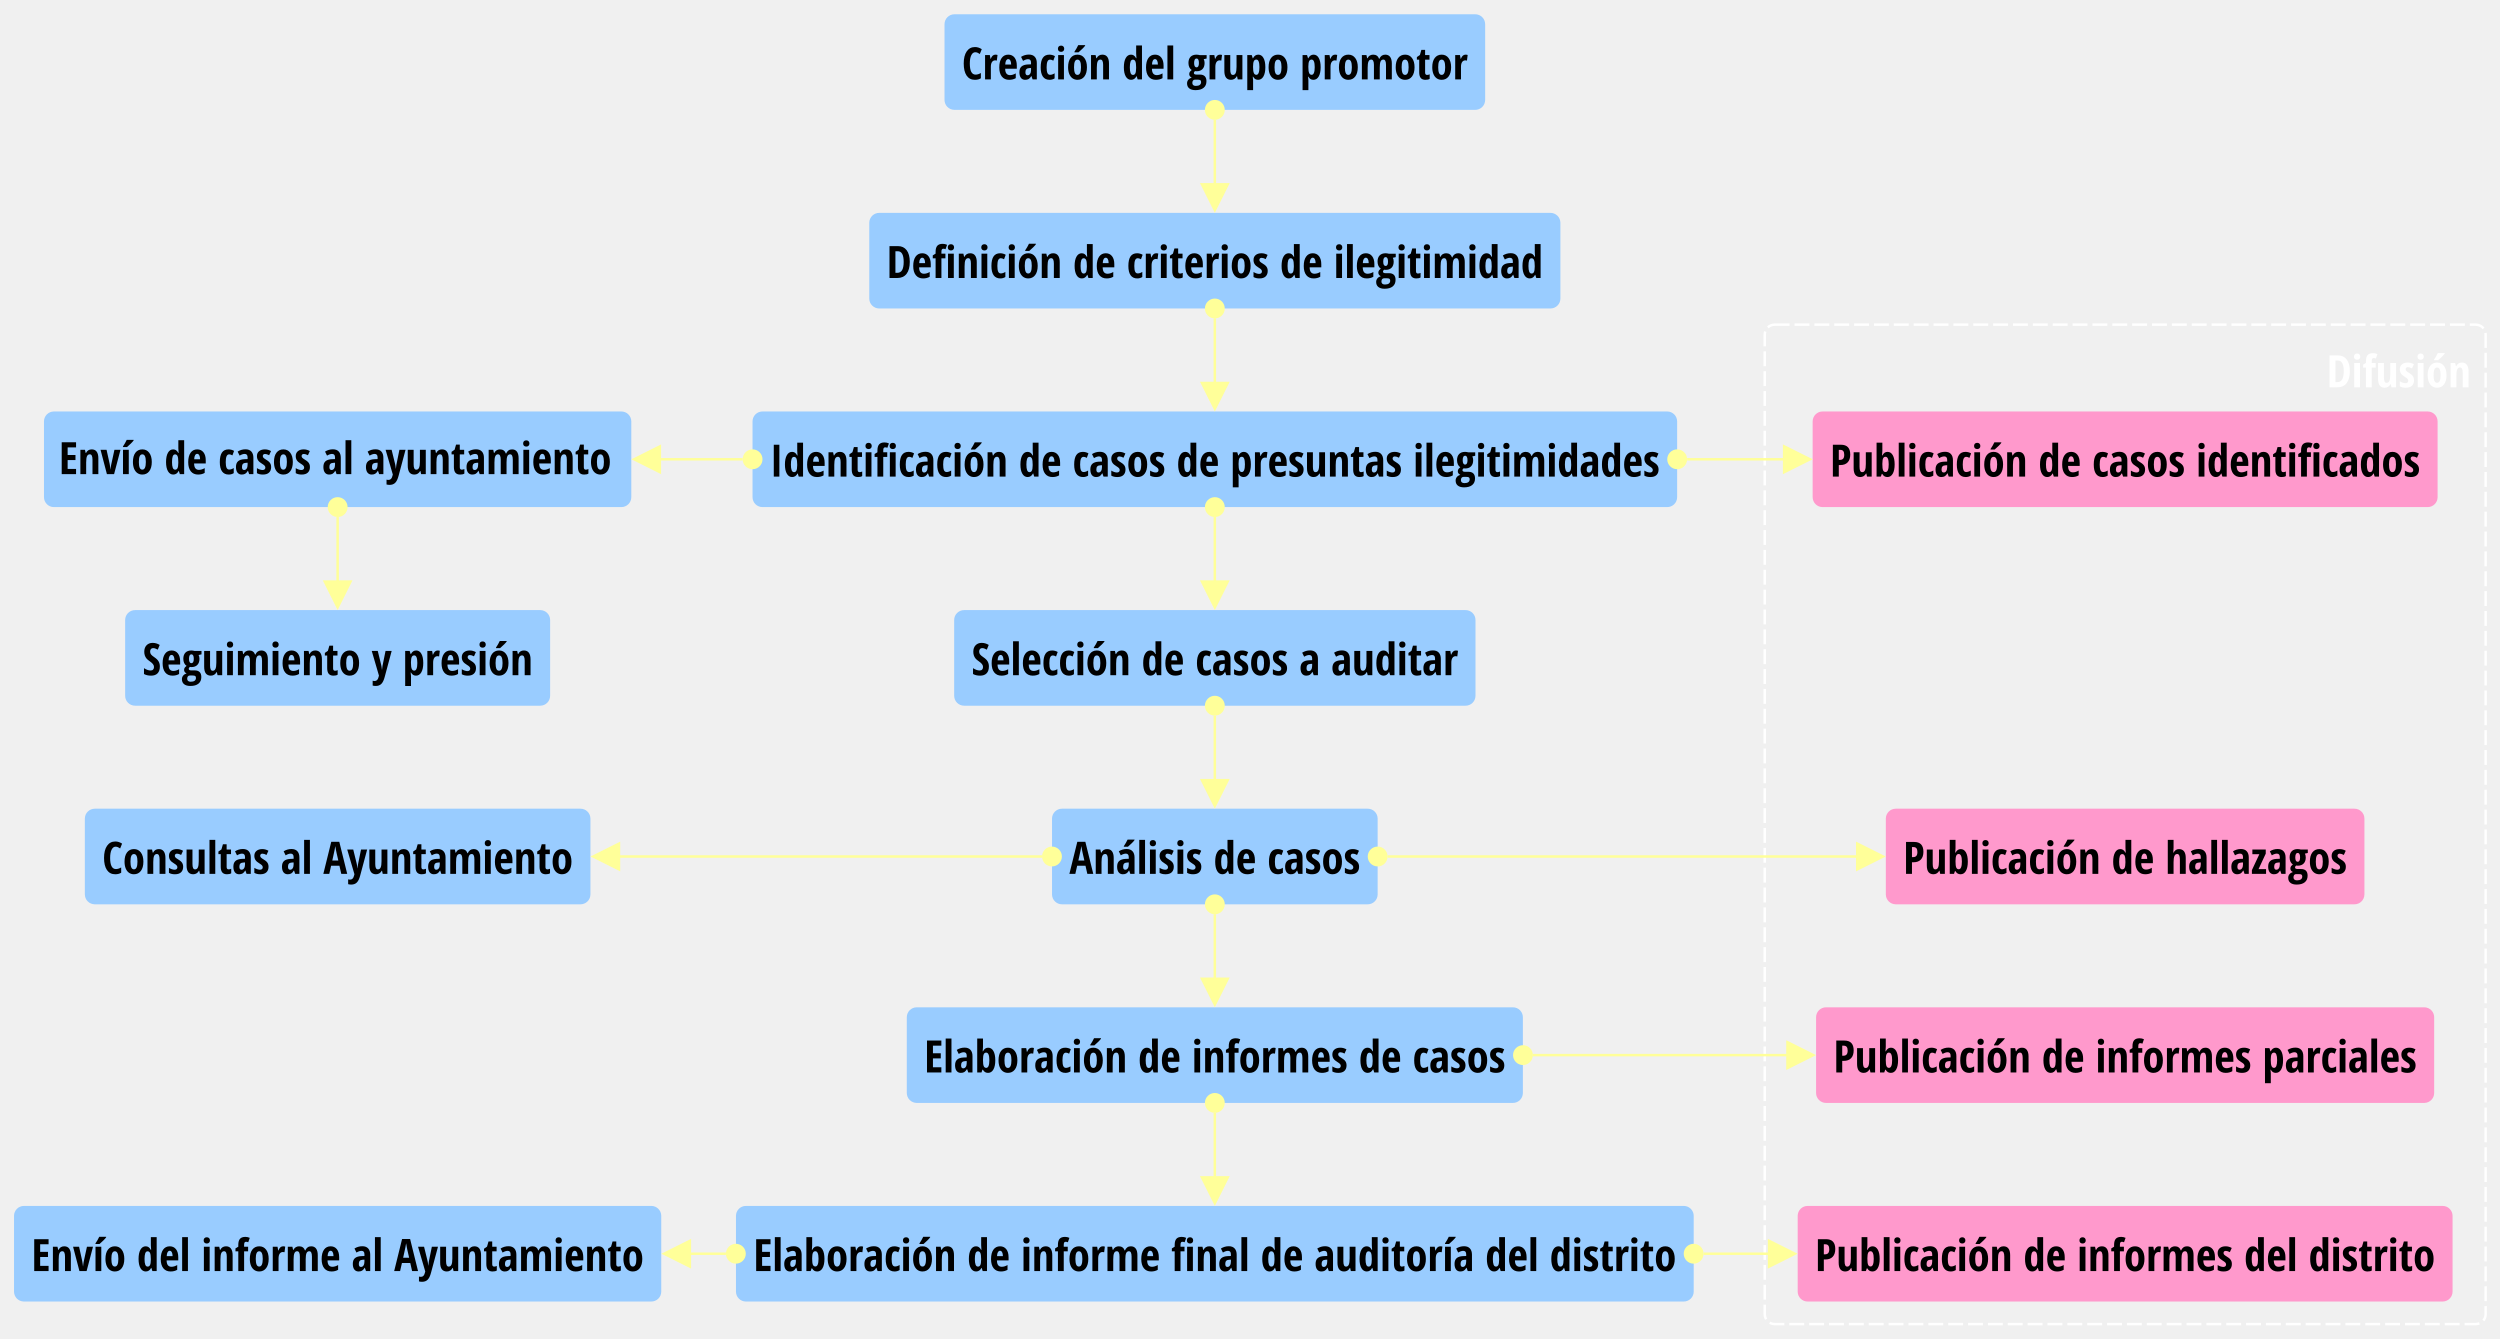
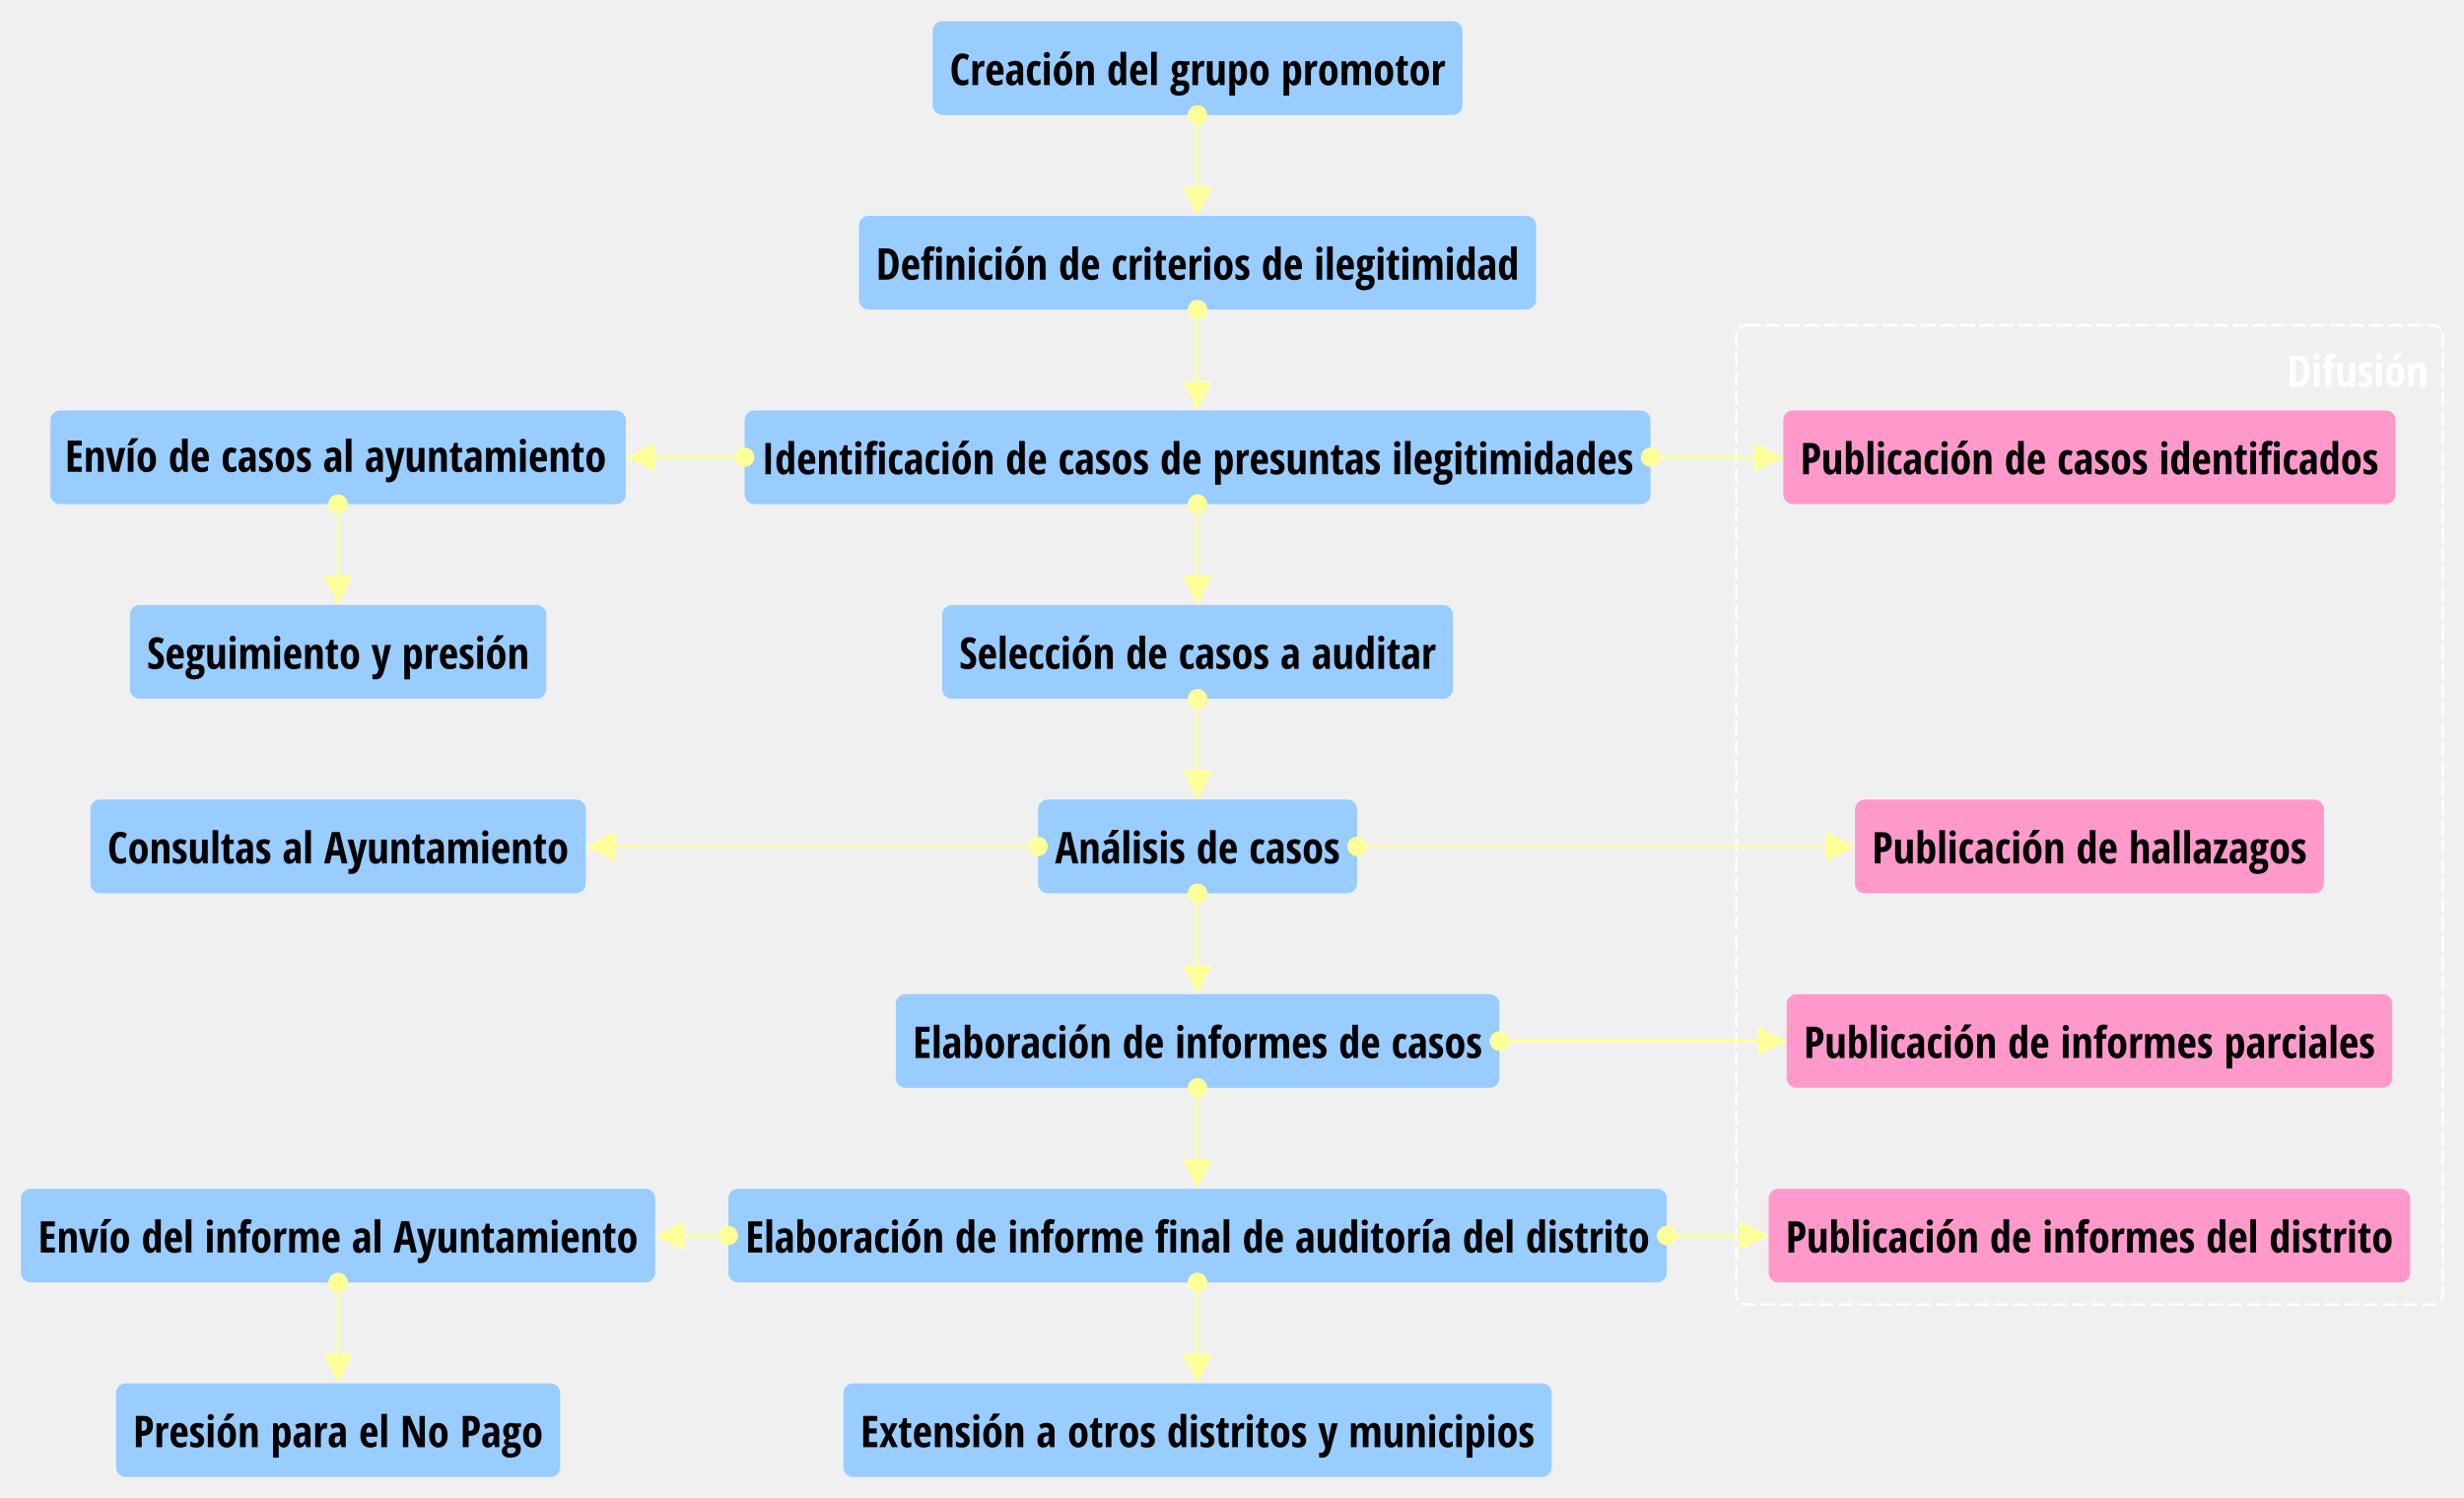
- <svg xmlns="http://www.w3.org/2000/svg" xmlns:xlink="http://www.w3.org/1999/xlink" fill-opacity="1" color-rendering="auto" color-interpolation="auto" text-rendering="auto" stroke="black" stroke-linecap="square" width="1007" stroke-miterlimit="10" shape-rendering="auto" stroke-opacity="1" fill="black" stroke-dasharray="none" font-weight="normal" stroke-width="1" height="539" font-family="'Dialog'" font-style="normal" stroke-linejoin="miter" font-size="12px" stroke-dashoffset="0" image-rendering="auto">
+ <svg xmlns="http://www.w3.org/2000/svg" xmlns:xlink="http://www.w3.org/1999/xlink" fill-opacity="1" color-rendering="auto" color-interpolation="auto" text-rendering="auto" stroke="black" stroke-linecap="square" width="640" stroke-miterlimit="10" shape-rendering="auto" stroke-opacity="1" fill="black" stroke-dasharray="none" font-weight="normal" stroke-width="1" height="389" font-family="'Dialog'" font-style="normal" stroke-linejoin="miter" font-size="12px" stroke-dashoffset="0" image-rendering="auto">
  <defs id="genericDefs" />
  <g>
    <defs id="defs1">
      <clipPath clipPathUnits="userSpaceOnUse" id="clipPath1">
-         <path d="M0 0 L1007 0 L1007 539 L0 539 L0 0 Z" />
+         <path d="M0 0 L640 0 L640 389 L0 389 L0 0 Z" />
      </clipPath>
      <clipPath clipPathUnits="userSpaceOnUse" id="clipPath2">
-         <path d="M0 0 L0 17 L702 17 L702 0 Z" />
+         <path d="M-219 132 L794 132 L794 747.714 L-219 747.714 L-219 132 Z" />
      </clipPath>
    </defs>
    <g id="y.node.0">
      <g>
-         <g stroke-linecap="butt" font-size="18px" transform="matrix(1,0,0,1,216,-135)" fill="white" text-rendering="geometricPrecision" font-family="'Open Sans Condensed'" shape-rendering="geometricPrecision" stroke="white" stroke-miterlimit="1.45">
+         <g stroke-linecap="butt" font-size="18px" transform="matrix(0.6318,0,0,0.6318,138.3613,-83.3959)" fill="white" text-rendering="geometricPrecision" font-family="'Open Sans Condensed'" shape-rendering="geometricPrecision" stroke="white" stroke-miterlimit="1.45">
          <text x="721.206" xml:space="preserve" y="291.009" stroke="none">Difusión</text>
        </g>
      </g>
-       <g stroke-linecap="butt" transform="matrix(1,0,0,1,216,-135)" fill="white" text-rendering="geometricPrecision" shape-rendering="geometricPrecision" stroke-dasharray="6,2" stroke="white" stroke-miterlimit="1.45">
+       <g stroke-linecap="butt" transform="matrix(0.6318,0,0,0.6318,138.3613,-83.3959)" fill="white" text-rendering="geometricPrecision" shape-rendering="geometricPrecision" stroke-dasharray="6,2" stroke="white" stroke-miterlimit="1.45">
        <rect x="494.836" y="265.769" fill="none" width="290.386" rx="4" ry="4" height="402.574" />
      </g>
    </g>
    <g id="y.node.1">
-       <a target="_blank" xlink:type="simple" xlink:href="http://pacd-madrid.github.io/presentacion-pacd" xlink:show="new">
-         <g fill="rgb(153,204,255)" text-rendering="geometricPrecision" shape-rendering="geometricPrecision" transform="matrix(1,0,0,1,216,-135)" stroke="rgb(153,204,255)">
-           <rect x="164.453" y="140.744" width="217.766" rx="4" ry="4" height="38.513" stroke="none" />
-         </g>
-         <g>
-           <g font-size="18px" stroke-linecap="butt" transform="matrix(1,0,0,1,216,-135)" text-rendering="geometricPrecision" font-family="'Open Sans Condensed'" shape-rendering="geometricPrecision" stroke-miterlimit="1.45">
-             <text x="171.453" xml:space="preserve" y="166.983" stroke="none">Creación del grupo promotor</text>
+       <a target="_blank" xlink:type="simple" xlink:href="http://pacd-madrid.github.io/metodologia-distritos/index.html#/slide-4" xlink:show="new">
+         <g fill="rgb(153,204,255)" text-rendering="geometricPrecision" shape-rendering="geometricPrecision" transform="matrix(0.6318,0,0,0.6318,138.3613,-83.3959)" stroke="rgb(153,204,255)">
+           <rect x="164.453" y="140.744" clip-path="url(#clipPath2)" width="217.766" rx="4" ry="4" height="38.513" stroke="none" />
+         </g>
+         <g>
+           <g font-size="18px" stroke-linecap="butt" transform="matrix(0.6318,0,0,0.6318,138.3613,-83.3959)" text-rendering="geometricPrecision" font-family="'Open Sans Condensed'" shape-rendering="geometricPrecision" stroke-miterlimit="1.45">
+             <text x="171.453" xml:space="preserve" y="166.983" clip-path="url(#clipPath2)" stroke="none">Creación del grupo promotor</text>
          </g>
        </g>
        <g />
      </a>
    </g>
    <g id="y.node.2">
-       <g fill="rgb(153,204,255)" text-rendering="geometricPrecision" shape-rendering="geometricPrecision" transform="matrix(1,0,0,1,216,-135)" stroke="rgb(153,204,255)">
-         <rect x="87.118" y="300.744" width="372.435" rx="4" ry="4" height="38.513" stroke="none" />
-       </g>
-       <g>
-         <g font-size="18px" stroke-linecap="butt" transform="matrix(1,0,0,1,216,-135)" text-rendering="geometricPrecision" font-family="'Open Sans Condensed'" shape-rendering="geometricPrecision" stroke-miterlimit="1.45">
-           <text x="94.118" xml:space="preserve" y="326.983" stroke="none">Identificación de casos de presuntas ilegitimidades</text>
-         </g>
-       </g>
+       <a target="_blank" xlink:type="simple" xlink:href="http://pacd-madrid.github.io/metodologia-distritos/index.html#/slide-6" xlink:show="new">
+         <g fill="rgb(153,204,255)" text-rendering="geometricPrecision" shape-rendering="geometricPrecision" transform="matrix(0.6318,0,0,0.6318,138.3613,-83.3959)" stroke="rgb(153,204,255)">
+           <rect x="87.118" y="300.744" width="372.435" rx="4" ry="4" height="38.513" stroke="none" />
+         </g>
+         <g>
+           <g font-size="18px" stroke-linecap="butt" transform="matrix(0.6318,0,0,0.6318,138.3613,-83.3959)" text-rendering="geometricPrecision" font-family="'Open Sans Condensed'" shape-rendering="geometricPrecision" stroke-miterlimit="1.45">
+             <text x="94.118" xml:space="preserve" y="326.983" stroke="none">Identificación de casos de presuntas ilegitimidades</text>
+           </g>
+         </g>
+       </a>
    </g>
    <g id="y.node.3">
-       <g fill="rgb(153,204,255)" text-rendering="geometricPrecision" shape-rendering="geometricPrecision" transform="matrix(1,0,0,1,216,-135)" stroke="rgb(153,204,255)">
-         <rect x="134.144" y="220.744" width="278.384" rx="4" ry="4" height="38.513" stroke="none" />
-       </g>
-       <g>
-         <g font-size="18px" stroke-linecap="butt" transform="matrix(1,0,0,1,216,-135)" text-rendering="geometricPrecision" font-family="'Open Sans Condensed'" shape-rendering="geometricPrecision" stroke-miterlimit="1.45">
-           <text x="141.144" xml:space="preserve" y="246.983" stroke="none">Definición de criterios de ilegitimidad</text>
-         </g>
-       </g>
+       <a target="_blank" xlink:type="simple" xlink:href="http://pacd-madrid.github.io/metodologia-distritos/index.html#/slide-5" xlink:show="new">
+         <g fill="rgb(153,204,255)" text-rendering="geometricPrecision" shape-rendering="geometricPrecision" transform="matrix(0.6318,0,0,0.6318,138.3613,-83.3959)" stroke="rgb(153,204,255)">
+           <rect x="134.144" y="220.744" width="278.384" rx="4" ry="4" height="38.513" stroke="none" />
+         </g>
+         <g>
+           <g font-size="18px" stroke-linecap="butt" transform="matrix(0.6318,0,0,0.6318,138.3613,-83.3959)" text-rendering="geometricPrecision" font-family="'Open Sans Condensed'" shape-rendering="geometricPrecision" stroke-miterlimit="1.45">
+             <text x="141.144" xml:space="preserve" y="246.983" stroke="none">Definición de criterios de ilegitimidad</text>
+           </g>
+         </g>
+       </a>
    </g>
    <g id="y.node.4">
-       <g fill="rgb(153,204,255)" text-rendering="geometricPrecision" shape-rendering="geometricPrecision" transform="matrix(1,0,0,1,216,-135)" stroke="rgb(153,204,255)">
-         <rect x="168.342" y="380.744" width="209.987" rx="4" ry="4" height="38.513" stroke="none" />
-       </g>
-       <g>
-         <g font-size="18px" stroke-linecap="butt" transform="matrix(1,0,0,1,216,-135)" text-rendering="geometricPrecision" font-family="'Open Sans Condensed'" shape-rendering="geometricPrecision" stroke-miterlimit="1.45">
-           <text x="175.342" xml:space="preserve" y="406.983" stroke="none">Selección de casos a auditar</text>
-         </g>
-       </g>
+       <a target="_blank" xlink:type="simple" xlink:href="http://pacd-madrid.github.io/metodologia-distritos/index.html#/slide-7" xlink:show="new">
+         <g fill="rgb(153,204,255)" text-rendering="geometricPrecision" shape-rendering="geometricPrecision" transform="matrix(0.6318,0,0,0.6318,138.3613,-83.3959)" stroke="rgb(153,204,255)">
+           <rect x="168.342" y="380.744" width="209.987" rx="4" ry="4" height="38.513" stroke="none" />
+         </g>
+         <g>
+           <g font-size="18px" stroke-linecap="butt" transform="matrix(0.6318,0,0,0.6318,138.3613,-83.3959)" text-rendering="geometricPrecision" font-family="'Open Sans Condensed'" shape-rendering="geometricPrecision" stroke-miterlimit="1.45">
+             <text x="175.342" xml:space="preserve" y="406.983" stroke="none">Selección de casos a auditar</text>
+           </g>
+         </g>
+       </a>
    </g>
    <g id="y.node.5">
-       <g fill="rgb(153,204,255)" text-rendering="geometricPrecision" shape-rendering="geometricPrecision" transform="matrix(1,0,0,1,216,-135)" stroke="rgb(153,204,255)">
-         <rect x="207.752" y="460.744" width="131.167" rx="4" ry="4" height="38.513" stroke="none" />
-       </g>
-       <g>
-         <g font-size="18px" stroke-linecap="butt" transform="matrix(1,0,0,1,216,-135)" text-rendering="geometricPrecision" font-family="'Open Sans Condensed'" shape-rendering="geometricPrecision" stroke-miterlimit="1.45">
-           <text x="214.752" xml:space="preserve" y="486.983" stroke="none">Análisis de casos</text>
-         </g>
-       </g>
+       <a target="_blank" xlink:type="simple" xlink:href="http://pacd-madrid.github.io/metodologia-distritos/index.html#/slide-8" xlink:show="new">
+         <g fill="rgb(153,204,255)" text-rendering="geometricPrecision" shape-rendering="geometricPrecision" transform="matrix(0.6318,0,0,0.6318,138.3613,-83.3959)" stroke="rgb(153,204,255)">
+           <rect x="207.752" y="460.744" width="131.167" rx="4" ry="4" height="38.513" stroke="none" />
+         </g>
+         <g>
+           <g font-size="18px" stroke-linecap="butt" transform="matrix(0.6318,0,0,0.6318,138.3613,-83.3959)" text-rendering="geometricPrecision" font-family="'Open Sans Condensed'" shape-rendering="geometricPrecision" stroke-miterlimit="1.45">
+             <text x="214.752" xml:space="preserve" y="486.983" stroke="none">Análisis de casos</text>
+           </g>
+         </g>
+       </a>
    </g>
    <g id="y.node.6">
-       <g fill="rgb(153,204,255)" text-rendering="geometricPrecision" shape-rendering="geometricPrecision" transform="matrix(1,0,0,1,216,-135)" stroke="rgb(153,204,255)">
+       <g fill="rgb(153,204,255)" text-rendering="geometricPrecision" shape-rendering="geometricPrecision" transform="matrix(0.6318,0,0,0.6318,138.3613,-83.3959)" stroke="rgb(153,204,255)">
        <rect x="-198.287" y="300.744" width="236.574" rx="4" ry="4" height="38.513" stroke="none" />
      </g>
      <g>
-         <g font-size="18px" stroke-linecap="butt" transform="matrix(1,0,0,1,216,-135)" text-rendering="geometricPrecision" font-family="'Open Sans Condensed'" shape-rendering="geometricPrecision" stroke-miterlimit="1.45">
+         <g font-size="18px" stroke-linecap="butt" transform="matrix(0.6318,0,0,0.6318,138.3613,-83.3959)" text-rendering="geometricPrecision" font-family="'Open Sans Condensed'" shape-rendering="geometricPrecision" stroke-miterlimit="1.45">
          <text x="-192.287" xml:space="preserve" y="325.983" stroke="none">Envío de casos al ayuntamiento</text>
        </g>
      </g>
    </g>
    <g id="y.node.7">
-       <g fill="rgb(153,204,255)" text-rendering="geometricPrecision" shape-rendering="geometricPrecision" transform="matrix(1,0,0,1,216,-135)" stroke="rgb(153,204,255)">
-         <rect x="149.256" y="540.744" width="248.158" rx="4" ry="4" height="38.513" stroke="none" />
-       </g>
-       <g>
-         <g font-size="18px" stroke-linecap="butt" transform="matrix(1,0,0,1,216,-135)" text-rendering="geometricPrecision" font-family="'Open Sans Condensed'" shape-rendering="geometricPrecision" stroke-miterlimit="1.45">
-           <text x="156.256" xml:space="preserve" y="566.983" stroke="none">Elaboración de informes de casos</text>
-         </g>
-       </g>
+       <a target="_blank" xlink:type="simple" xlink:href="http://pacd-madrid.github.io/metodologia-distritos/index.html#/slide-9" xlink:show="new">
+         <g fill="rgb(153,204,255)" text-rendering="geometricPrecision" shape-rendering="geometricPrecision" transform="matrix(0.6318,0,0,0.6318,138.3613,-83.3959)" stroke="rgb(153,204,255)">
+           <rect x="149.256" y="540.744" width="248.158" rx="4" ry="4" height="38.513" stroke="none" />
+         </g>
+         <g>
+           <g font-size="18px" stroke-linecap="butt" transform="matrix(0.6318,0,0,0.6318,138.3613,-83.3959)" text-rendering="geometricPrecision" font-family="'Open Sans Condensed'" shape-rendering="geometricPrecision" stroke-miterlimit="1.45">
+             <text x="156.256" xml:space="preserve" y="566.983" stroke="none">Elaboración de informes de casos</text>
+           </g>
+         </g>
+       </a>
    </g>
    <g id="y.node.8">
-       <g fill="rgb(153,204,255)" text-rendering="geometricPrecision" shape-rendering="geometricPrecision" transform="matrix(1,0,0,1,216,-135)" stroke="rgb(153,204,255)">
-         <rect x="80.447" y="620.744" width="385.777" rx="4" ry="4" height="38.513" stroke="none" />
-       </g>
-       <g>
-         <g font-size="18px" stroke-linecap="butt" transform="matrix(1,0,0,1,216,-135)" text-rendering="geometricPrecision" font-family="'Open Sans Condensed'" shape-rendering="geometricPrecision" stroke-miterlimit="1.45">
-           <text x="87.447" xml:space="preserve" y="646.983" stroke="none">Elaboración de informe final de auditoría del distrito</text>
-         </g>
-       </g>
+       <a target="_blank" xlink:type="simple" xlink:href="http://pacd-madrid.github.io/metodologia-distritos/index.html#/slide-10" xlink:show="new">
+         <g fill="rgb(153,204,255)" text-rendering="geometricPrecision" shape-rendering="geometricPrecision" transform="matrix(0.6318,0,0,0.6318,138.3613,-83.3959)" stroke="rgb(153,204,255)">
+           <rect x="80.447" y="620.744" width="385.777" rx="4" ry="4" height="38.513" stroke="none" />
+         </g>
+         <g>
+           <g font-size="18px" stroke-linecap="butt" transform="matrix(0.6318,0,0,0.6318,138.3613,-83.3959)" text-rendering="geometricPrecision" font-family="'Open Sans Condensed'" shape-rendering="geometricPrecision" stroke-miterlimit="1.45">
+             <text x="87.447" xml:space="preserve" y="646.983" stroke="none">Elaboración de informe final de auditoría del distrito</text>
+           </g>
+         </g>
+       </a>
    </g>
    <g id="y.node.9">
-       <g fill="rgb(153,204,255)" text-rendering="geometricPrecision" shape-rendering="geometricPrecision" transform="matrix(1,0,0,1,216,-135)" stroke="rgb(153,204,255)">
+       <g fill="rgb(153,204,255)" text-rendering="geometricPrecision" shape-rendering="geometricPrecision" transform="matrix(0.6318,0,0,0.6318,138.3613,-83.3959)" stroke="rgb(153,204,255)">
        <rect x="-181.825" y="460.744" width="203.65" rx="4" ry="4" height="38.513" stroke="none" />
      </g>
      <g>
-         <g font-size="18px" stroke-linecap="butt" transform="matrix(1,0,0,1,216,-135)" text-rendering="geometricPrecision" font-family="'Open Sans Condensed'" shape-rendering="geometricPrecision" stroke-miterlimit="1.45">
+         <g font-size="18px" stroke-linecap="butt" transform="matrix(0.6318,0,0,0.6318,138.3613,-83.3959)" text-rendering="geometricPrecision" font-family="'Open Sans Condensed'" shape-rendering="geometricPrecision" stroke-miterlimit="1.45">
          <text x="-174.825" xml:space="preserve" y="486.983" stroke="none">Consultas al Ayuntamiento</text>
        </g>
      </g>
    </g>
    <g id="y.node.10">
-       <g fill="rgb(153,204,255)" text-rendering="geometricPrecision" shape-rendering="geometricPrecision" transform="matrix(1,0,0,1,216,-135)" stroke="rgb(153,204,255)">
+       <g fill="rgb(153,204,255)" text-rendering="geometricPrecision" shape-rendering="geometricPrecision" transform="matrix(0.6318,0,0,0.6318,138.3613,-83.3959)" stroke="rgb(153,204,255)">
        <rect x="-165.592" y="380.744" width="171.184" rx="4" ry="4" height="38.513" stroke="none" />
      </g>
      <g>
-         <g font-size="18px" stroke-linecap="butt" transform="matrix(1,0,0,1,216,-135)" text-rendering="geometricPrecision" font-family="'Open Sans Condensed'" shape-rendering="geometricPrecision" stroke-miterlimit="1.45">
+         <g font-size="18px" stroke-linecap="butt" transform="matrix(0.6318,0,0,0.6318,138.3613,-83.3959)" text-rendering="geometricPrecision" font-family="'Open Sans Condensed'" shape-rendering="geometricPrecision" stroke-miterlimit="1.45">
          <text x="-158.592" xml:space="preserve" y="406.983" stroke="none">Seguimiento y presión</text>
        </g>
      </g>
    </g>
    <g id="y.node.11">
-       <g fill="rgb(153,204,255)" text-rendering="geometricPrecision" shape-rendering="geometricPrecision" transform="matrix(1,0,0,1,216,-135)" stroke="rgb(153,204,255)">
+       <g fill="rgb(153,204,255)" text-rendering="geometricPrecision" shape-rendering="geometricPrecision" transform="matrix(0.6318,0,0,0.6318,138.3613,-83.3959)" stroke="rgb(153,204,255)">
        <rect x="-210.355" y="620.744" width="260.709" rx="4" ry="4" height="38.513" stroke="none" />
      </g>
      <g>
-         <g font-size="18px" stroke-linecap="butt" transform="matrix(1,0,0,1,216,-135)" text-rendering="geometricPrecision" font-family="'Open Sans Condensed'" shape-rendering="geometricPrecision" stroke-miterlimit="1.45">
+         <g font-size="18px" stroke-linecap="butt" transform="matrix(0.6318,0,0,0.6318,138.3613,-83.3959)" text-rendering="geometricPrecision" font-family="'Open Sans Condensed'" shape-rendering="geometricPrecision" stroke-miterlimit="1.45">
          <text x="-203.355" xml:space="preserve" y="646.983" stroke="none">Envío del informe al Ayuntamiento</text>
        </g>
      </g>
    </g>
    <g id="y.node.12">
-       <g fill="rgb(255,153,204)" text-rendering="geometricPrecision" shape-rendering="geometricPrecision" transform="matrix(1,0,0,1,216,-135)" stroke="rgb(255,153,204)">
+       <g fill="rgb(255,153,204)" text-rendering="geometricPrecision" shape-rendering="geometricPrecision" transform="matrix(0.6318,0,0,0.6318,138.3613,-83.3959)" stroke="rgb(255,153,204)">
        <rect x="514.137" y="300.744" width="251.727" rx="4" ry="4" height="38.513" stroke="none" />
      </g>
      <g>
-         <g font-size="18px" stroke-linecap="butt" transform="matrix(1,0,0,1,216,-135)" text-rendering="geometricPrecision" font-family="'Open Sans Condensed'" shape-rendering="geometricPrecision" stroke-miterlimit="1.45">
+         <g font-size="18px" stroke-linecap="butt" transform="matrix(0.6318,0,0,0.6318,138.3613,-83.3959)" text-rendering="geometricPrecision" font-family="'Open Sans Condensed'" shape-rendering="geometricPrecision" stroke-miterlimit="1.45">
          <text x="521.137" xml:space="preserve" y="326.983" stroke="none">Publicación de casos identificados</text>
        </g>
      </g>
    </g>
    <g id="y.node.13">
-       <g fill="rgb(255,153,204)" text-rendering="geometricPrecision" shape-rendering="geometricPrecision" transform="matrix(1,0,0,1,216,-135)" stroke="rgb(255,153,204)">
+       <g fill="rgb(255,153,204)" text-rendering="geometricPrecision" shape-rendering="geometricPrecision" transform="matrix(0.6318,0,0,0.6318,138.3613,-83.3959)" stroke="rgb(255,153,204)">
        <rect x="543.611" y="460.744" width="192.778" rx="4" ry="4" height="38.513" stroke="none" />
      </g>
      <g>
-         <g font-size="18px" stroke-linecap="butt" transform="matrix(1,0,0,1,216,-135)" text-rendering="geometricPrecision" font-family="'Open Sans Condensed'" shape-rendering="geometricPrecision" stroke-miterlimit="1.45">
+         <g font-size="18px" stroke-linecap="butt" transform="matrix(0.6318,0,0,0.6318,138.3613,-83.3959)" text-rendering="geometricPrecision" font-family="'Open Sans Condensed'" shape-rendering="geometricPrecision" stroke-miterlimit="1.45">
          <text x="550.611" xml:space="preserve" y="486.983" stroke="none">Publicación de hallazagos</text>
        </g>
      </g>
    </g>
    <g id="y.node.14">
-       <g fill="rgb(255,153,204)" text-rendering="geometricPrecision" shape-rendering="geometricPrecision" transform="matrix(1,0,0,1,216,-135)" stroke="rgb(255,153,204)">
+       <g fill="rgb(255,153,204)" text-rendering="geometricPrecision" shape-rendering="geometricPrecision" transform="matrix(0.6318,0,0,0.6318,138.3613,-83.3959)" stroke="rgb(255,153,204)">
        <rect x="515.517" y="540.744" width="248.967" rx="4" ry="4" height="38.513" stroke="none" />
      </g>
      <g>
-         <g font-size="18px" stroke-linecap="butt" transform="matrix(1,0,0,1,216,-135)" text-rendering="geometricPrecision" font-family="'Open Sans Condensed'" shape-rendering="geometricPrecision" stroke-miterlimit="1.45">
+         <g font-size="18px" stroke-linecap="butt" transform="matrix(0.6318,0,0,0.6318,138.3613,-83.3959)" text-rendering="geometricPrecision" font-family="'Open Sans Condensed'" shape-rendering="geometricPrecision" stroke-miterlimit="1.45">
          <text x="522.517" xml:space="preserve" y="566.983" stroke="none">Publicación de informes parciales</text>
        </g>
      </g>
    </g>
    <g id="y.node.15">
-       <g fill="rgb(255,153,204)" text-rendering="geometricPrecision" shape-rendering="geometricPrecision" transform="matrix(1,0,0,1,216,-135)" stroke="rgb(255,153,204)">
+       <g fill="rgb(255,153,204)" text-rendering="geometricPrecision" shape-rendering="geometricPrecision" transform="matrix(0.6318,0,0,0.6318,138.3613,-83.3959)" stroke="rgb(255,153,204)">
        <rect x="508.107" y="620.744" width="263.785" rx="4" ry="4" height="38.513" stroke="none" />
      </g>
      <g>
-         <g font-size="18px" stroke-linecap="butt" transform="matrix(1,0,0,1,216,-135)" text-rendering="geometricPrecision" font-family="'Open Sans Condensed'" shape-rendering="geometricPrecision" stroke-miterlimit="1.45">
+         <g font-size="18px" stroke-linecap="butt" transform="matrix(0.6318,0,0,0.6318,138.3613,-83.3959)" text-rendering="geometricPrecision" font-family="'Open Sans Condensed'" shape-rendering="geometricPrecision" stroke-miterlimit="1.45">
          <text x="515.107" xml:space="preserve" y="646.983" stroke="none">Publicación de informes del distrito</text>
        </g>
      </g>
    </g>
+     <g id="y.node.16">
+       <g fill="rgb(153,204,255)" text-rendering="geometricPrecision" shape-rendering="geometricPrecision" transform="matrix(0.6318,0,0,0.6318,138.3613,-83.3959)" stroke="rgb(153,204,255)">
+         <rect x="-171.274" y="700.744" width="182.548" rx="4" ry="4" height="38.513" stroke="none" />
+       </g>
+       <g>
+         <g font-size="18px" stroke-linecap="butt" transform="matrix(0.6318,0,0,0.6318,138.3613,-83.3959)" text-rendering="geometricPrecision" font-family="'Open Sans Condensed'" shape-rendering="geometricPrecision" stroke-miterlimit="1.45">
+           <text x="-164.274" xml:space="preserve" y="726.983" stroke="none">Presión para el No Pago</text>
+         </g>
+       </g>
+     </g>
+     <g id="y.node.17">
+       <a target="_blank" xlink:type="simple" xlink:href="http://pacd-madrid.github.io/metodologia-distritos/index.html#/slide-11" xlink:show="new">
+         <g fill="rgb(153,204,255)" text-rendering="geometricPrecision" shape-rendering="geometricPrecision" transform="matrix(0.6318,0,0,0.6318,138.3613,-83.3959)" stroke="rgb(153,204,255)">
+           <rect x="127.745" y="700.744" width="291.181" rx="4" ry="4" height="38.513" stroke="none" />
+         </g>
+         <g>
+           <g font-size="18px" stroke-linecap="butt" transform="matrix(0.6318,0,0,0.6318,138.3613,-83.3959)" text-rendering="geometricPrecision" font-family="'Open Sans Condensed'" shape-rendering="geometricPrecision" stroke-miterlimit="1.45">
+             <text x="134.745" xml:space="preserve" y="726.983" stroke="none">Extensión a otros distritos y municipios</text>
+           </g>
+         </g>
+       </a>
+     </g>
    <g id="y.edge.0">
-       <g stroke-linecap="butt" transform="matrix(1,0,0,1,216,-135)" fill="rgb(255,255,153)" text-rendering="geometricPrecision" shape-rendering="geometricPrecision" stroke="rgb(255,255,153)" stroke-miterlimit="1.45">
+       <g stroke-linecap="butt" transform="matrix(0.6318,0,0,0.6318,138.3613,-83.3959)" fill="rgb(255,255,153)" text-rendering="geometricPrecision" shape-rendering="geometricPrecision" stroke="rgb(255,255,153)" stroke-miterlimit="1.45">
        <path fill="none" d="M273.335 183.258 L273.335 209.751" />
      </g>
-       <g stroke-linecap="butt" transform="matrix(1,0,0,1,216,-135)" fill="rgb(255,255,153)" text-rendering="geometricPrecision" shape-rendering="geometricPrecision" stroke="rgb(255,255,153)" stroke-miterlimit="1.45">
+       <g stroke-linecap="butt" transform="matrix(0.6318,0,0,0.6318,138.3613,-83.3959)" fill="rgb(255,255,153)" text-rendering="geometricPrecision" shape-rendering="geometricPrecision" stroke="rgb(255,255,153)" stroke-miterlimit="1.45">
        <path d="M273.335 175.258 C275.545 175.258 277.335 177.049 277.335 179.258 C277.335 181.467 275.545 183.258 273.335 183.258 C271.126 183.258 269.335 181.467 269.335 179.258 C269.335 177.049 271.126 175.258 273.335 175.258 Z" stroke="none" />
        <path d="M273.335 220.751 L279.335 208.751 L267.335 208.751 Z" stroke="none" />
      </g>
    </g>
    <g id="y.edge.1">
-       <g stroke-linecap="butt" transform="matrix(1,0,0,1,216,-135)" fill="rgb(255,255,153)" text-rendering="geometricPrecision" shape-rendering="geometricPrecision" stroke="rgb(255,255,153)" stroke-miterlimit="1.45">
+       <g stroke-linecap="butt" transform="matrix(0.6318,0,0,0.6318,138.3613,-83.3959)" fill="rgb(255,255,153)" text-rendering="geometricPrecision" shape-rendering="geometricPrecision" stroke="rgb(255,255,153)" stroke-miterlimit="1.45">
        <path fill="none" d="M273.335 263.258 L273.335 289.751" />
        <path d="M273.335 255.258 C275.545 255.258 277.335 257.049 277.335 259.258 C277.335 261.467 275.545 263.258 273.335 263.258 C271.126 263.258 269.335 261.467 269.335 259.258 C269.335 257.049 271.126 255.258 273.335 255.258 Z" stroke="none" />
        <path d="M273.335 300.751 L279.335 288.751 L267.335 288.751 Z" stroke="none" />
      </g>
    </g>
    <g id="y.edge.2">
-       <g stroke-linecap="butt" transform="matrix(1,0,0,1,216,-135)" fill="rgb(255,255,153)" text-rendering="geometricPrecision" shape-rendering="geometricPrecision" stroke="rgb(255,255,153)" stroke-miterlimit="1.45">
+       <g stroke-linecap="butt" transform="matrix(0.6318,0,0,0.6318,138.3613,-83.3959)" fill="rgb(255,255,153)" text-rendering="geometricPrecision" shape-rendering="geometricPrecision" stroke="rgb(255,255,153)" stroke-miterlimit="1.45">
        <path fill="none" d="M273.335 343.258 L273.335 369.751" />
        <path d="M273.335 335.258 C275.545 335.258 277.335 337.049 277.335 339.258 C277.335 341.467 275.545 343.258 273.335 343.258 C271.126 343.258 269.335 341.467 269.335 339.258 C269.335 337.049 271.126 335.258 273.335 335.258 Z" stroke="none" />
        <path d="M273.335 380.751 L279.335 368.751 L267.335 368.751 Z" stroke="none" />
      </g>
    </g>
    <g id="y.edge.3">
-       <g stroke-linecap="butt" transform="matrix(1,0,0,1,216,-135)" fill="rgb(255,255,153)" text-rendering="geometricPrecision" shape-rendering="geometricPrecision" stroke="rgb(255,255,153)" stroke-miterlimit="1.45">
+       <g stroke-linecap="butt" transform="matrix(0.6318,0,0,0.6318,138.3613,-83.3959)" fill="rgb(255,255,153)" text-rendering="geometricPrecision" shape-rendering="geometricPrecision" stroke="rgb(255,255,153)" stroke-miterlimit="1.45">
        <path fill="none" d="M273.335 423.258 L273.335 449.751" />
        <path d="M273.335 415.258 C275.545 415.258 277.335 417.049 277.335 419.258 C277.335 421.467 275.545 423.258 273.335 423.258 C271.126 423.258 269.335 421.467 269.335 419.258 C269.335 417.049 271.126 415.258 273.335 415.258 Z" stroke="none" />
        <path d="M273.335 460.751 L279.335 448.751 L267.335 448.751 Z" stroke="none" />
      </g>
    </g>
    <g id="y.edge.6">
-       <g stroke-linecap="butt" transform="matrix(1,0,0,1,216,-135)" fill="rgb(255,255,153)" text-rendering="geometricPrecision" shape-rendering="geometricPrecision" stroke="rgb(255,255,153)" stroke-miterlimit="1.45">
+       <g stroke-linecap="butt" transform="matrix(0.6318,0,0,0.6318,138.3613,-83.3959)" fill="rgb(255,255,153)" text-rendering="geometricPrecision" shape-rendering="geometricPrecision" stroke="rgb(255,255,153)" stroke-miterlimit="1.45">
        <path fill="none" d="M83.136 320 L49.292 320" />
        <path d="M91.136 320 C91.136 322.209 89.345 324 87.136 324 C84.927 324 83.136 322.209 83.136 320 C83.136 317.791 84.927 316 87.136 316 C89.345 316 91.136 317.791 91.136 320 Z" stroke="none" />
        <path d="M38.292 320 L50.292 326 L50.292 314 Z" stroke="none" />
      </g>
    </g>
    <g id="y.edge.4">
-       <g stroke-linecap="butt" transform="matrix(1,0,0,1,216,-135)" fill="rgb(255,255,153)" text-rendering="geometricPrecision" shape-rendering="geometricPrecision" stroke="rgb(255,255,153)" stroke-miterlimit="1.45">
+       <g stroke-linecap="butt" transform="matrix(0.6318,0,0,0.6318,138.3613,-83.3959)" fill="rgb(255,255,153)" text-rendering="geometricPrecision" shape-rendering="geometricPrecision" stroke="rgb(255,255,153)" stroke-miterlimit="1.45">
        <path fill="none" d="M273.335 503.258 L273.335 529.751" />
        <path d="M273.335 495.258 C275.545 495.258 277.335 497.049 277.335 499.258 C277.335 501.467 275.545 503.258 273.335 503.258 C271.126 503.258 269.335 501.467 269.335 499.258 C269.335 497.049 271.126 495.258 273.335 495.258 Z" stroke="none" />
        <path d="M273.335 540.751 L279.335 528.751 L267.335 528.751 Z" stroke="none" />
      </g>
    </g>
    <g id="y.edge.5">
-       <g stroke-linecap="butt" transform="matrix(1,0,0,1,216,-135)" fill="rgb(255,255,153)" text-rendering="geometricPrecision" shape-rendering="geometricPrecision" stroke="rgb(255,255,153)" stroke-miterlimit="1.45">
+       <g stroke-linecap="butt" transform="matrix(0.6318,0,0,0.6318,138.3613,-83.3959)" fill="rgb(255,255,153)" text-rendering="geometricPrecision" shape-rendering="geometricPrecision" stroke="rgb(255,255,153)" stroke-miterlimit="1.45">
        <path fill="none" d="M273.335 583.258 L273.335 609.751" />
        <path d="M273.335 575.258 C275.545 575.258 277.335 577.049 277.335 579.258 C277.335 581.467 275.545 583.258 273.335 583.258 C271.126 583.258 269.335 581.467 269.335 579.258 C269.335 577.049 271.126 575.258 273.335 575.258 Z" stroke="none" />
        <path d="M273.335 620.751 L279.335 608.751 L267.335 608.751 Z" stroke="none" />
      </g>
    </g>
    <g id="y.edge.9">
-       <g stroke-linecap="butt" transform="matrix(1,0,0,1,216,-135)" fill="rgb(255,255,153)" text-rendering="geometricPrecision" shape-rendering="geometricPrecision" stroke="rgb(255,255,153)" stroke-miterlimit="1.45">
+       <g stroke-linecap="butt" transform="matrix(0.6318,0,0,0.6318,138.3613,-83.3959)" fill="rgb(255,255,153)" text-rendering="geometricPrecision" shape-rendering="geometricPrecision" stroke="rgb(255,255,153)" stroke-miterlimit="1.45">
        <path fill="none" d="M203.732 480 L32.823 480" />
        <path d="M211.732 480 C211.732 482.209 209.941 484 207.732 484 C205.523 484 203.732 482.209 203.732 480 C203.732 477.791 205.523 476 207.732 476 C209.941 476 211.732 477.791 211.732 480 Z" stroke="none" />
        <path d="M21.823 480 L33.823 486 L33.823 474 Z" stroke="none" />
      </g>
    </g>
    <g id="y.edge.10">
-       <g stroke-linecap="butt" transform="matrix(1,0,0,1,216,-135)" fill="rgb(255,255,153)" text-rendering="geometricPrecision" shape-rendering="geometricPrecision" stroke="rgb(255,255,153)" stroke-miterlimit="1.45">
+       <g stroke-linecap="butt" transform="matrix(0.6318,0,0,0.6318,138.3613,-83.3959)" fill="rgb(255,255,153)" text-rendering="geometricPrecision" shape-rendering="geometricPrecision" stroke="rgb(255,255,153)" stroke-miterlimit="1.45">
        <path fill="none" d="M-80 343.258 L-80 369.751" />
        <path d="M-80 335.258 C-77.791 335.258 -76 337.049 -76 339.258 C-76 341.467 -77.791 343.258 -80 343.258 C-82.209 343.258 -84 341.467 -84 339.258 C-84 337.049 -82.209 335.258 -80 335.258 Z" stroke="none" />
        <path d="M-80 380.751 L-74 368.751 L-86 368.751 Z" stroke="none" />
      </g>
    </g>
    <g id="y.edge.11">
-       <g stroke-linecap="butt" transform="matrix(1,0,0,1,216,-135)" fill="rgb(255,255,153)" text-rendering="geometricPrecision" shape-rendering="geometricPrecision" stroke="rgb(255,255,153)" stroke-miterlimit="1.45">
+       <g stroke-linecap="butt" transform="matrix(0.6318,0,0,0.6318,138.3613,-83.3959)" fill="rgb(255,255,153)" text-rendering="geometricPrecision" shape-rendering="geometricPrecision" stroke="rgb(255,255,153)" stroke-miterlimit="1.45">
        <path fill="none" d="M76.407 640 L61.37 640" />
        <path d="M84.407 640 C84.407 642.209 82.616 644 80.407 644 C78.198 644 76.407 642.209 76.407 640 C76.407 637.791 78.198 636 80.407 636 C82.616 636 84.407 637.791 84.407 640 Z" stroke="none" />
        <path d="M50.37 640 L62.37 646 L62.37 634 Z" stroke="none" />
      </g>
    </g>
    <g id="y.edge.7">
-       <g stroke-linecap="butt" transform="matrix(1,0,0,1,216,-135)" fill="rgb(255,255,153)" text-rendering="geometricPrecision" shape-rendering="geometricPrecision" stroke="rgb(255,255,153)" stroke-miterlimit="1.45">
+       <g stroke-linecap="butt" transform="matrix(0.6318,0,0,0.6318,138.3613,-83.3959)" fill="rgb(255,255,153)" text-rendering="geometricPrecision" shape-rendering="geometricPrecision" stroke="rgb(255,255,153)" stroke-miterlimit="1.45">
        <path fill="none" d="M463.564 320 L503.144 320" />
        <path d="M455.564 320 C455.564 317.791 457.355 316 459.564 316 C461.773 316 463.564 317.791 463.564 320 C463.564 322.209 461.773 324 459.564 324 C457.355 324 455.564 322.209 455.564 320 Z" stroke="none" />
        <path d="M514.144 320 L502.144 314 L502.144 326 Z" stroke="none" />
      </g>
    </g>
    <g id="y.edge.8">
-       <g stroke-linecap="butt" transform="matrix(1,0,0,1,216,-135)" fill="rgb(255,255,153)" text-rendering="geometricPrecision" shape-rendering="geometricPrecision" stroke="rgb(255,255,153)" stroke-miterlimit="1.45">
+       <g stroke-linecap="butt" transform="matrix(0.6318,0,0,0.6318,138.3613,-83.3959)" fill="rgb(255,255,153)" text-rendering="geometricPrecision" shape-rendering="geometricPrecision" stroke="rgb(255,255,153)" stroke-miterlimit="1.45">
        <path fill="none" d="M342.921 480 L395.721 480 L395.721 480 L532.595 480" />
        <path d="M334.921 480 C334.921 477.791 336.712 476 338.921 476 C341.13 476 342.921 477.791 342.921 480 C342.921 482.209 341.13 484 338.921 484 C336.712 484 334.921 482.209 334.921 480 Z" stroke="none" />
        <path d="M543.595 480 L531.595 474 L531.595 486 Z" stroke="none" />
      </g>
    </g>
    <g id="y.edge.12">
-       <g stroke-linecap="butt" transform="matrix(1,0,0,1,216,-135)" fill="rgb(255,255,153)" text-rendering="geometricPrecision" shape-rendering="geometricPrecision" stroke="rgb(255,255,153)" stroke-miterlimit="1.45">
+       <g stroke-linecap="butt" transform="matrix(0.6318,0,0,0.6318,138.3613,-83.3959)" fill="rgb(255,255,153)" text-rendering="geometricPrecision" shape-rendering="geometricPrecision" stroke="rgb(255,255,153)" stroke-miterlimit="1.45">
        <path fill="none" d="M401.452 560 L504.499 560" />
        <path d="M393.452 560 C393.452 557.791 395.243 556 397.452 556 C399.661 556 401.452 557.791 401.452 560 C401.452 562.209 399.661 564 397.452 564 C395.243 564 393.452 562.209 393.452 560 Z" stroke="none" />
        <path d="M515.499 560 L503.499 554 L503.499 566 Z" stroke="none" />
      </g>
    </g>
    <g id="y.edge.13">
-       <g stroke-linecap="butt" transform="matrix(1,0,0,1,216,-135)" fill="rgb(255,255,153)" text-rendering="geometricPrecision" shape-rendering="geometricPrecision" stroke="rgb(255,255,153)" stroke-miterlimit="1.45">
+       <g stroke-linecap="butt" transform="matrix(0.6318,0,0,0.6318,138.3613,-83.3959)" fill="rgb(255,255,153)" text-rendering="geometricPrecision" shape-rendering="geometricPrecision" stroke="rgb(255,255,153)" stroke-miterlimit="1.45">
        <path fill="none" d="M470.201 640 L497.081 640" />
        <path d="M462.201 640 C462.201 637.791 463.992 636 466.201 636 C468.411 636 470.201 637.791 470.201 640 C470.201 642.209 468.411 644 466.201 644 C463.992 644 462.201 642.209 462.201 640 Z" stroke="none" />
        <path d="M508.081 640 L496.081 634 L496.081 646 Z" stroke="none" />
      </g>
    </g>
-     <g visibility="hidden" id="tooltip.y.node.1" pointer-events="none">
-       <g fill="rgb(195,212,232)" text-rendering="geometricPrecision" shape-rendering="geometricPrecision" font-family="sans-serif" stroke="rgb(195,212,232)">
-         <rect x="0" width="702" height="17" y="0" clip-path="url(#clipPath2)" stroke="none" />
-         <text fill="black" x="4" xml:space="preserve" y="13" clip-path="url(#clipPath2)" stroke="none">Creación de un grupo presencial de vecinos y asociaciones del distrito con reuniones presenciales periódicas.</text>
-       </g>
-       <g fill="rgb(49,106,196)" text-rendering="geometricPrecision" shape-rendering="geometricPrecision" font-family="sans-serif" stroke="rgb(49,106,196)">
-         <path d="M0 0 L702 0 L702 17 L0 17 L0 0 ZM1 1 L701 1 L701 16 L1 16 L1 1 Z" fill-rule="evenodd" clip-path="url(#clipPath2)" stroke="none" />
+     <g id="y.edge.15">
+       <g stroke-linecap="butt" transform="matrix(0.6318,0,0,0.6318,138.3613,-83.3959)" fill="rgb(255,255,153)" text-rendering="geometricPrecision" shape-rendering="geometricPrecision" stroke="rgb(255,255,153)" stroke-miterlimit="1.45">
+         <path fill="none" d="M-80 663.258 L-80 689.751" />
+         <path d="M-80 655.258 C-77.791 655.258 -76 657.049 -76 659.258 C-76 661.467 -77.791 663.258 -80 663.258 C-82.209 663.258 -84 661.467 -84 659.258 C-84 657.049 -82.209 655.258 -80 655.258 Z" stroke="none" />
+         <path d="M-80 700.751 L-74 688.751 L-86 688.751 Z" stroke="none" />
+       </g>
+     </g>
+     <g id="y.edge.14">
+       <g stroke-linecap="butt" transform="matrix(0.6318,0,0,0.6318,138.3613,-83.3959)" fill="rgb(255,255,153)" text-rendering="geometricPrecision" shape-rendering="geometricPrecision" stroke="rgb(255,255,153)" stroke-miterlimit="1.45">
+         <path fill="none" d="M273.335 663.258 L273.335 689.751" />
+         <path d="M273.335 655.258 C275.545 655.258 277.335 657.049 277.335 659.258 C277.335 661.467 275.545 663.258 273.335 663.258 C271.126 663.258 269.335 661.467 269.335 659.258 C269.335 657.049 271.126 655.258 273.335 655.258 Z" stroke="none" />
+         <path d="M273.335 700.751 L279.335 688.751 L267.335 688.751 Z" stroke="none" />
      </g>
    </g>
  </g>
</svg>
